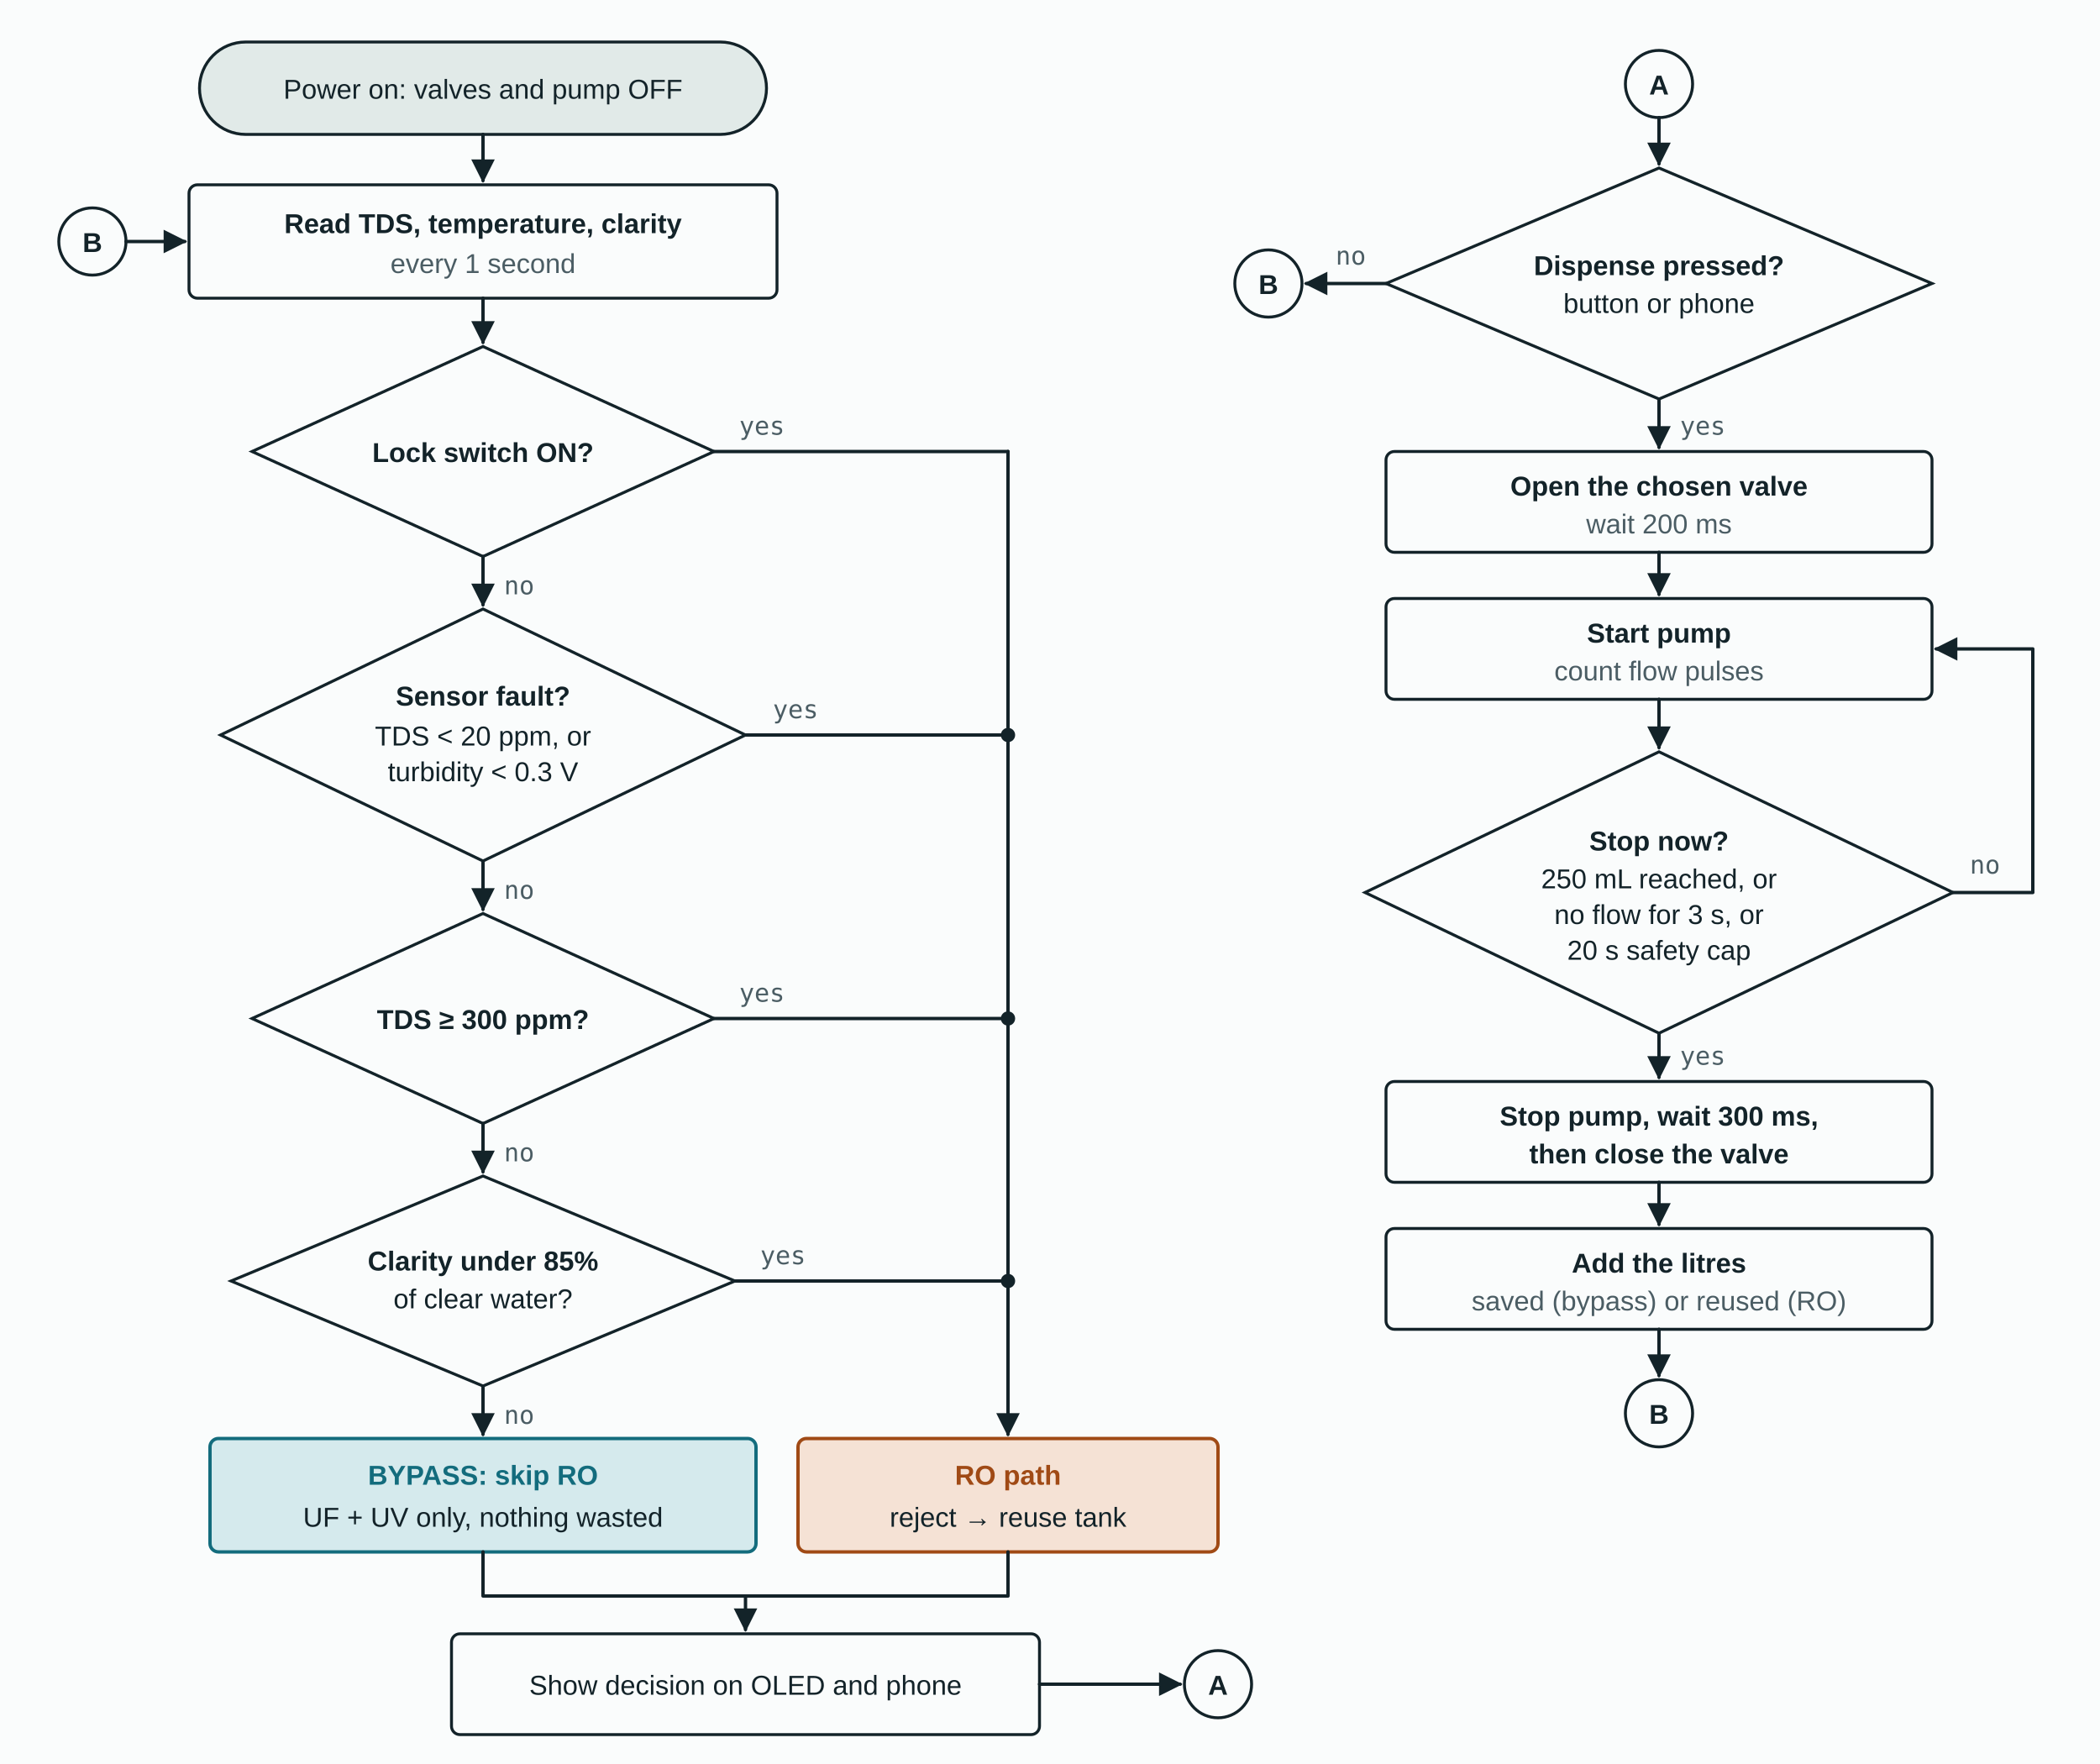
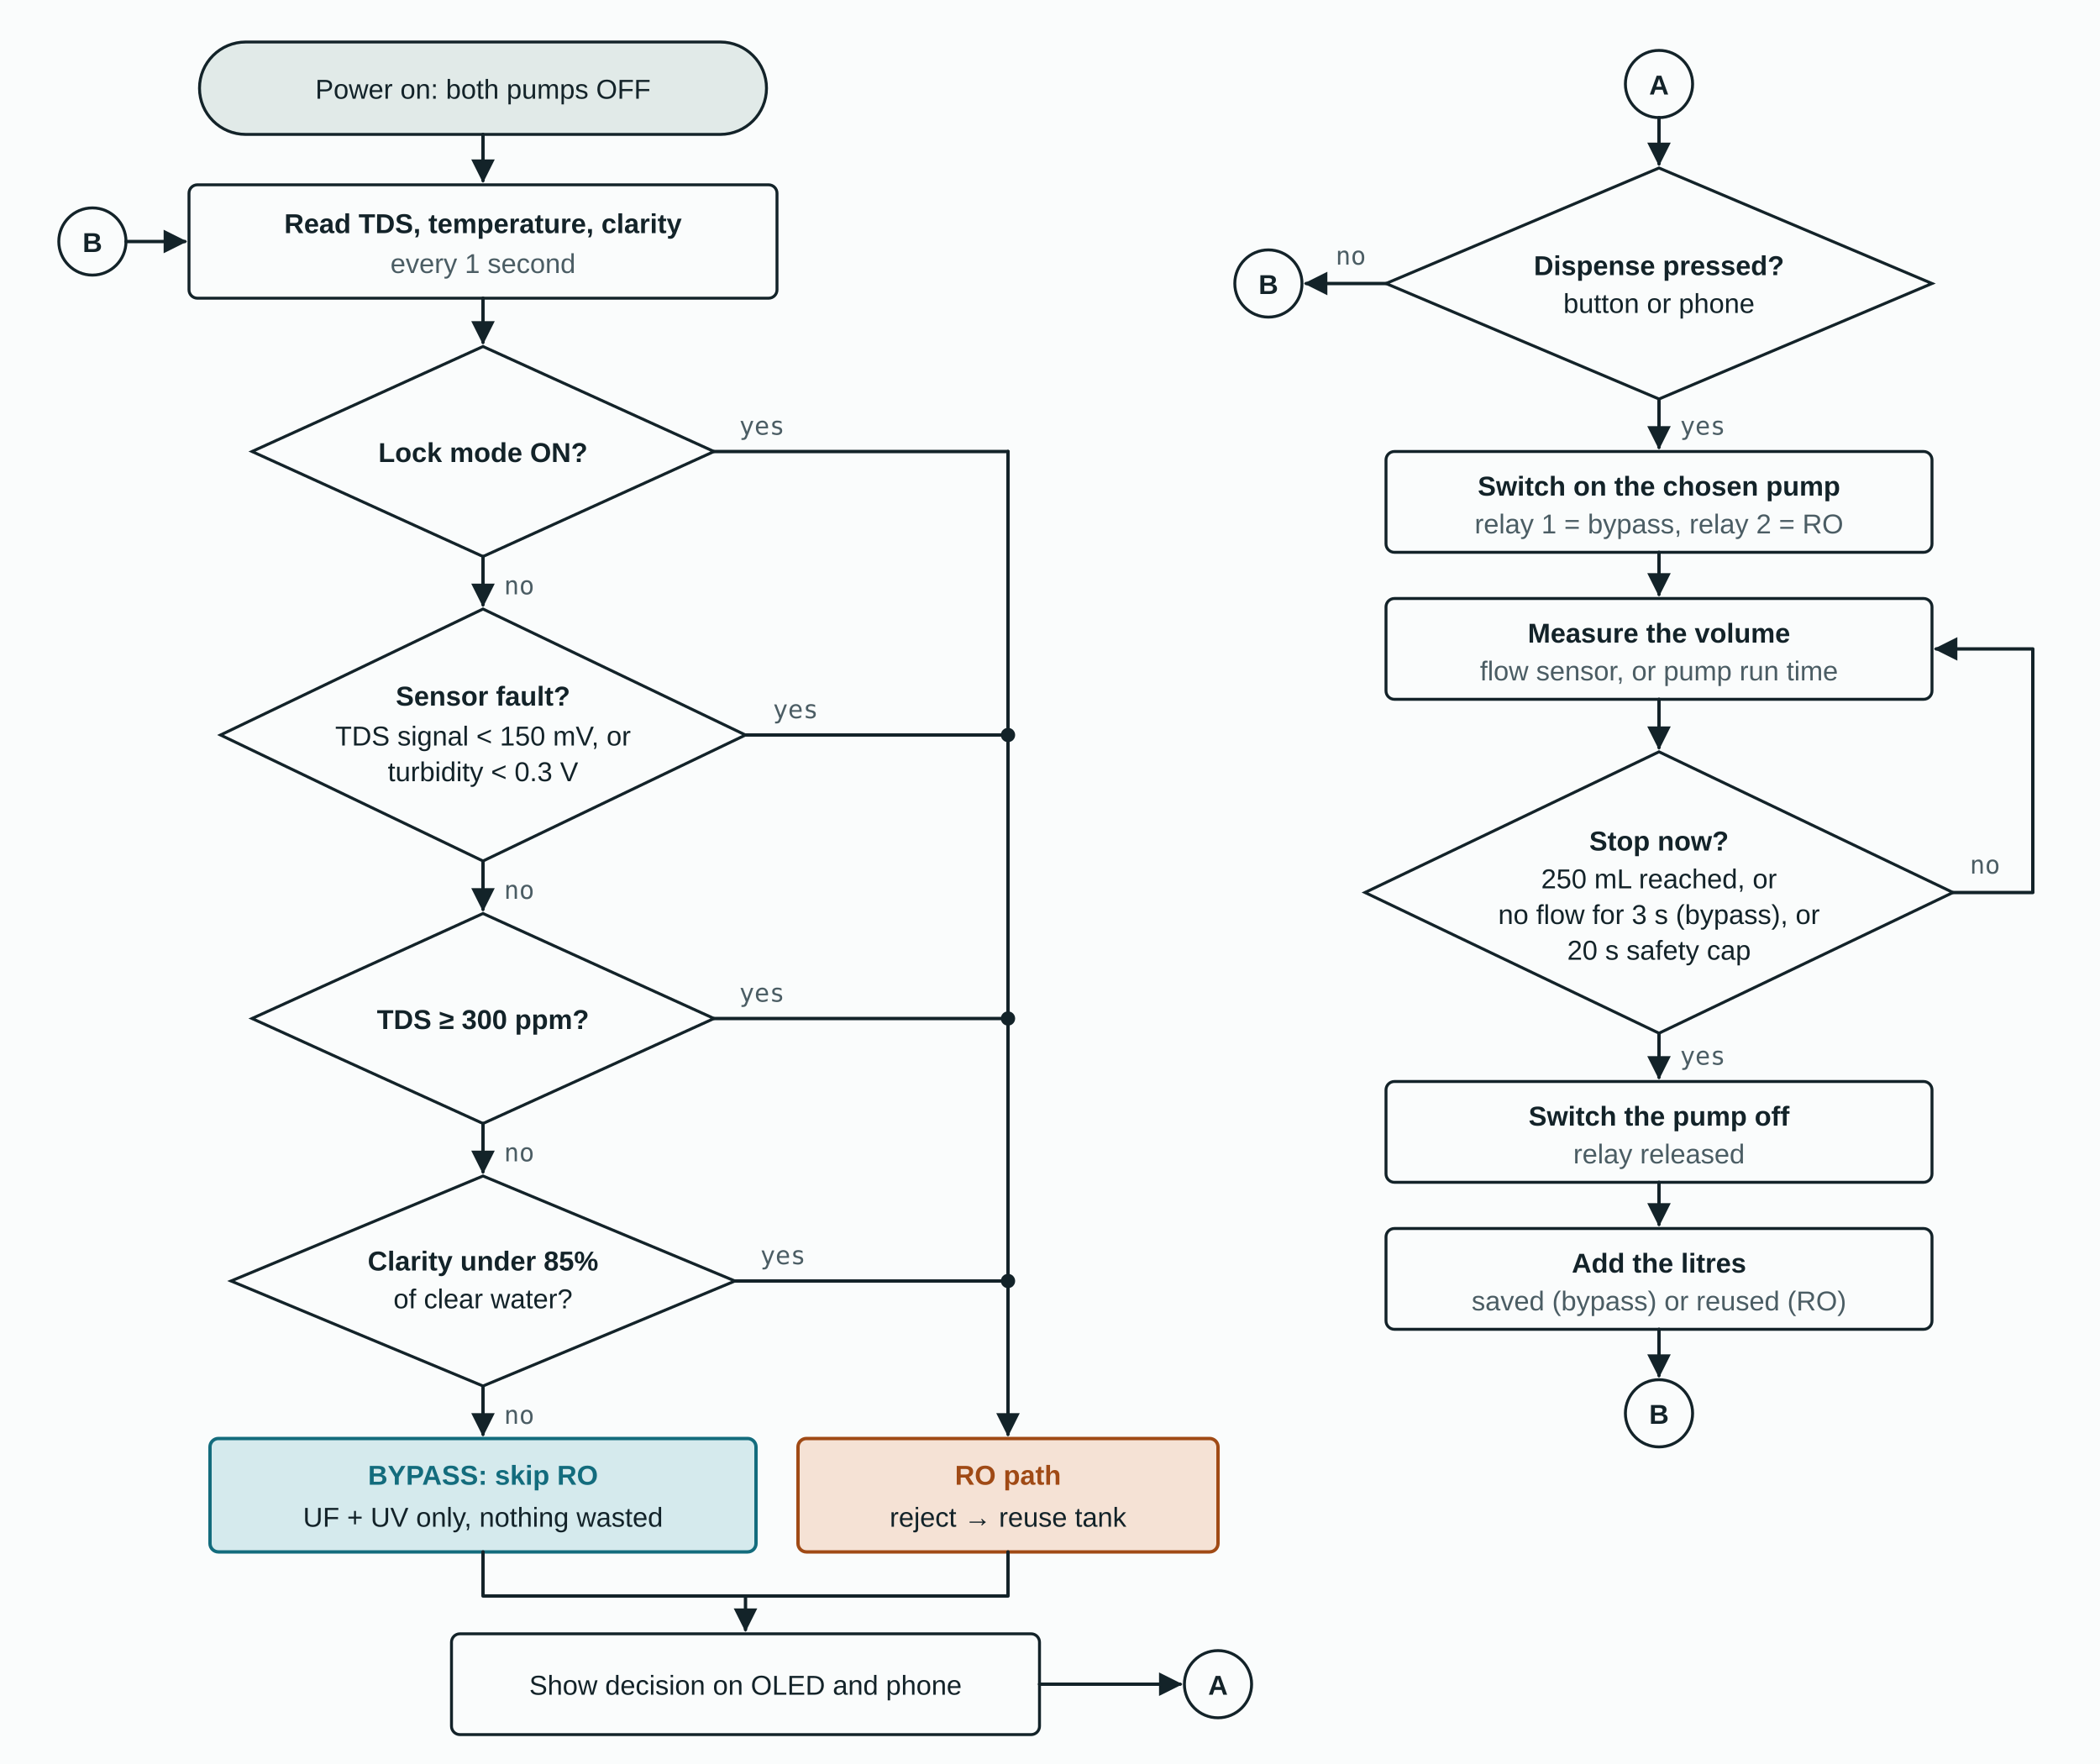
- <svg xmlns="http://www.w3.org/2000/svg" width="1000" height="840" class="sch fc" viewBox="0 0 1000 840" role="img" aria-label="Flowchart. Power on with valves and pump off, then read sensors every second. Four checks in order: lock switch on, sensor fault, TDS at or above 300 ppm, clarity under 85 percent. Any yes leads to the RO path; four no answers lead to bypass. The decision is shown on the OLED and phone. When Dispense is pressed: open the chosen valve, wait 200 ms, start the pump and count flow pulses until 250 mL, no flow for 3 seconds, or a 20 second cap. Then stop the pump, wait 300 ms, close the valve, add the litres saved or reused, and return to reading sensors.">
+ <svg xmlns="http://www.w3.org/2000/svg" width="1000" height="840" class="sch fc" viewBox="0 0 1000 840" role="img" aria-label="Flowchart. Power on with both pumps off, then read sensors every second. Four checks in order: lock mode on, sensor fault, TDS at or above 300 ppm, clarity under 85 percent. Any yes leads to the RO path; four no answers lead to bypass. The decision is shown on the OLED and phone. When Dispense is pressed: switch on the chosen pump through its relay and measure the volume, by flow sensor on the bypass path or by run time on the RO path, until 250 mL, no flow for 3 seconds, or a 20 second cap. Then switch the pump off, add the litres saved or reused, and return to reading sensors.">
  <style>
.sch { color: #132329; font-family: 'IBM Plex Mono', Menlo, Consolas, monospace; }
.sch text { fill: currentColor; font-size: 12px; }
.sch .ttl { font-family: 'IBM Plex Sans', 'Segoe UI', Arial, sans-serif; font-weight: 600; font-size: 13px; }
.sch .mu { fill: #4B5D64; }
.sch .w { fill: none; stroke: currentColor; stroke-width: 1.6; stroke-linecap: round; stroke-linejoin: round; }
.sch .bx { fill: #FAFCFC; stroke: currentColor; stroke-width: 1.4; }
.sch .md { fill: #E1EAE8; stroke: currentColor; stroke-width: 1.4; }
.sch .res, .sch .sw { fill: #FAFCFC; stroke: currentColor; stroke-width: 1.4; }
.sch .pl { stroke: currentColor; stroke-width: 2.6; }
.sch .dot { fill: currentColor; }
.sch .tag rect { fill: #D5EAED; stroke: #136C7D; stroke-width: 1.2; }
.sch .tag text { fill: #136C7D; font-weight: 600; }
.sch .tag.pwr rect { fill: #F5E2D5; stroke: #A04A15; }
.sch .tag.pwr text { fill: #A04A15; }
.sch .dio { fill: #FAFCFC; stroke: currentColor; stroke-width: 1.4; }
.fc text { font-family: 'IBM Plex Sans', 'Segoe UI', Arial, sans-serif; font-size: 13px; fill: currentColor; }
.fc .b { font-weight: 600; }
.fc .proc { fill: #FAFCFC; stroke: currentColor; stroke-width: 1.4; }
.fc .term { fill: #E1EAE8; stroke: currentColor; stroke-width: 1.4; }
.fc .byp { fill: #D5EAED; stroke: #136C7D; stroke-width: 1.6; }
.fc .ro { fill: #F5E2D5; stroke: #A04A15; stroke-width: 1.6; }
.fc .tt { fill: #136C7D; }
.fc .tc { fill: #A04A15; }
.fc .yn { font-family: 'IBM Plex Mono', Menlo, Consolas, monospace; font-size: 12px; fill: #4B5D64; }
.rig .tube { fill: none; stroke: #136C7D; stroke-width: 5; stroke-linecap: round; stroke-linejoin: round; }
.rig .water { fill: #D5EAED; stroke: none; }
.rig .vessel { fill: none; stroke: currentColor; stroke-width: 1.6; }
.rig .probe { stroke: currentColor; stroke-width: 2.4; }
.rig .cable { stroke: currentColor; stroke-width: 1.2; stroke-dasharray: 3 3; fill: none; }
</style>
  <defs>
    <g id="gnd" stroke="currentColor" stroke-width="1.6" stroke-linecap="round">
      <line x1="-10" y1="0" x2="10" y2="0" />
      <line x1="-6" y1="4" x2="6" y2="4" />
      <line x1="-2" y1="8" x2="2" y2="8" />
    </g>
    <marker id="ah" viewBox="0 0 10 10" refX="9" refY="5" markerWidth="7" markerHeight="7" orient="auto-start-reverse">
      <path d="M0,0 L10,5 L0,10 z" fill="currentColor" />
    </marker>
    <marker id="ahT" viewBox="0 0 10 10" refX="8" refY="5" markerWidth="4" markerHeight="4" orient="auto-start-reverse">
      <path d="M0,0 L10,5 L0,10 z" style="fill:#136C7D" />
    </marker>
  </defs>
  <rect x="0" y="0" width="1000" height="840" fill="#FAFCFC" />
  <rect class="term" x="95" y="20" width="270" height="44" rx="22" />
-   <text x="230" y="47" text-anchor="middle">Power on: valves and pump OFF</text>
+   <text x="230" y="47" text-anchor="middle">Power on: both pumps OFF</text>
  <path class="w" d="M230 64 V86" marker-end="url(#ah)" />
  <circle class="proc" cx="44" cy="115" r="16" />
  <text class="b" x="44" y="120" text-anchor="middle">B</text>
  <path class="w" d="M60 115 H88" marker-end="url(#ah)" />
  <rect class="proc" x="90" y="88" width="280" height="54" rx="4" />
  <text class="b" x="230" y="111" text-anchor="middle">Read TDS, temperature, clarity</text>
  <text x="230" y="130" text-anchor="middle" style="fill:#4B5D64">every 1 second</text>
  <path class="w" d="M230 142 V163" marker-end="url(#ah)" />
  <polygon class="proc" points="230,165 340,215 230,265 120,215" />
-   <text class="b" x="230" y="220" text-anchor="middle">Lock switch ON?</text>
+   <text class="b" x="230" y="220" text-anchor="middle">Lock mode ON?</text>
  <path class="w" d="M230 265 V288" marker-end="url(#ah)" />
  <text class="yn" x="240" y="283">no</text>
  <polygon class="proc" points="230,290 355,350 230,410 105,350" />
  <text class="b" x="230" y="336" text-anchor="middle">Sensor fault?</text>
-   <text x="230" y="355" text-anchor="middle">TDS &lt; 20 ppm, or</text>
+   <text x="230" y="355" text-anchor="middle">TDS signal &lt; 150 mV, or</text>
  <text x="230" y="372" text-anchor="middle">turbidity &lt; 0.3 V</text>
  <path class="w" d="M230 410 V433" marker-end="url(#ah)" />
  <text class="yn" x="240" y="428">no</text>
  <polygon class="proc" points="230,435 340,485 230,535 120,485" />
  <text class="b" x="230" y="490" text-anchor="middle">TDS ≥ 300 ppm?</text>
  <path class="w" d="M230 535 V558" marker-end="url(#ah)" />
  <text class="yn" x="240" y="553">no</text>
  <polygon class="proc" points="230,560 350,610 230,660 110,610" />
  <text class="b" x="230" y="605" text-anchor="middle">Clarity under 85%</text>
  <text x="230" y="623" text-anchor="middle">of clear water?</text>
  <path class="w" d="M230 660 V683" marker-end="url(#ah)" />
  <text class="yn" x="240" y="678">no</text>
  <rect class="byp" x="100" y="685" width="260" height="54" rx="4" />
  <text class="b tt" x="230" y="707" text-anchor="middle">BYPASS: skip RO</text>
  <text x="230" y="727" text-anchor="middle">UF + UV only, nothing wasted</text>
  <path class="w" d="M340 215 H480 M355 350 H480 M340 485 H480 M350 610 H480" />
  <path class="w" d="M480 215 V683" marker-end="url(#ah)" />
  <circle class="dot" cx="480" cy="350" r="3.4" />
  <circle class="dot" cx="480" cy="485" r="3.4" />
  <circle class="dot" cx="480" cy="610" r="3.4" />
  <text class="yn" x="352" y="207">yes</text>
  <text class="yn" x="368" y="342">yes</text>
  <text class="yn" x="352" y="477">yes</text>
  <text class="yn" x="362" y="602">yes</text>
  <rect class="ro" x="380" y="685" width="200" height="54" rx="4" />
  <text class="b tc" x="480" y="707" text-anchor="middle">RO path</text>
  <text x="480" y="727" text-anchor="middle">reject → reuse tank</text>
  <path class="w" d="M230 739 V760 H480 V739" />
  <path class="w" d="M355 760 V776" marker-end="url(#ah)" />
  <rect class="proc" x="215" y="778" width="280" height="48" rx="4" />
  <text x="355" y="807" text-anchor="middle">Show decision on OLED and phone</text>
  <path class="w" d="M495 802 H562" marker-end="url(#ah)" />
  <circle class="proc" cx="580" cy="802" r="16" />
  <text class="b" x="580" y="807" text-anchor="middle">A</text>
  <circle class="proc" cx="790" cy="40" r="16" />
  <text class="b" x="790" y="45" text-anchor="middle">A</text>
  <path class="w" d="M790 56 V78" marker-end="url(#ah)" />
  <polygon class="proc" points="790,80 920,135 790,190 660,135" />
  <text class="b" x="790" y="131" text-anchor="middle">Dispense pressed?</text>
  <text x="790" y="149" text-anchor="middle">button or phone</text>
  <path class="w" d="M660 135 H622" marker-end="url(#ah)" />
  <circle class="proc" cx="604" cy="135" r="16" />
  <text class="b" x="604" y="140" text-anchor="middle">B</text>
  <text class="yn" x="636" y="126">no</text>
  <path class="w" d="M790 190 V213" marker-end="url(#ah)" />
  <text class="yn" x="800" y="207">yes</text>
  <rect class="proc" x="660" y="215" width="260" height="48" rx="4" />
-   <text class="b" x="790" y="236" text-anchor="middle">Open the chosen valve</text>
-   <text x="790" y="254" text-anchor="middle" style="fill:#4B5D64">wait 200 ms</text>
+   <text class="b" x="790" y="236" text-anchor="middle">Switch on the chosen pump</text>
+   <text x="790" y="254" text-anchor="middle" style="fill:#4B5D64">relay 1 = bypass, relay 2 = RO</text>
  <path class="w" d="M790 263 V283" marker-end="url(#ah)" />
  <rect class="proc" x="660" y="285" width="260" height="48" rx="4" />
-   <text class="b" x="790" y="306" text-anchor="middle">Start pump</text>
-   <text x="790" y="324" text-anchor="middle" style="fill:#4B5D64">count flow pulses</text>
+   <text class="b" x="790" y="306" text-anchor="middle">Measure the volume</text>
+   <text x="790" y="324" text-anchor="middle" style="fill:#4B5D64">flow sensor, or pump run time</text>
  <path class="w" d="M790 333 V356" marker-end="url(#ah)" />
  <polygon class="proc" points="790,358 930,425 790,492 650,425" />
  <text class="b" x="790" y="405" text-anchor="middle">Stop now?</text>
  <text x="790" y="423" text-anchor="middle">250 mL reached, or</text>
-   <text x="790" y="440" text-anchor="middle">no flow for 3 s, or</text>
+   <text x="790" y="440" text-anchor="middle">no flow for 3 s (bypass), or</text>
  <text x="790" y="457" text-anchor="middle">20 s safety cap</text>
  <path class="w" d="M930 425 H968 V309 H922" marker-end="url(#ah)" />
  <text class="yn" x="938" y="416">no</text>
  <path class="w" d="M790 492 V513" marker-end="url(#ah)" />
  <text class="yn" x="800" y="507">yes</text>
  <rect class="proc" x="660" y="515" width="260" height="48" rx="4" />
-   <text class="b" x="790" y="536" text-anchor="middle">Stop pump, wait 300 ms,</text>
-   <text class="b" x="790" y="554" text-anchor="middle">then close the valve</text>
+   <text class="b" x="790" y="536" text-anchor="middle">Switch the pump off</text>
+   <text x="790" y="554" text-anchor="middle" style="fill:#4B5D64">relay released</text>
  <path class="w" d="M790 563 V583" marker-end="url(#ah)" />
  <rect class="proc" x="660" y="585" width="260" height="48" rx="4" />
  <text class="b" x="790" y="606" text-anchor="middle">Add the litres</text>
  <text x="790" y="624" text-anchor="middle" style="fill:#4B5D64">saved (bypass) or reused (RO)</text>
  <path class="w" d="M790 633 V655" marker-end="url(#ah)" />
  <circle class="proc" cx="790" cy="673" r="16" />
  <text class="b" x="790" y="678" text-anchor="middle">B</text>
</svg>
